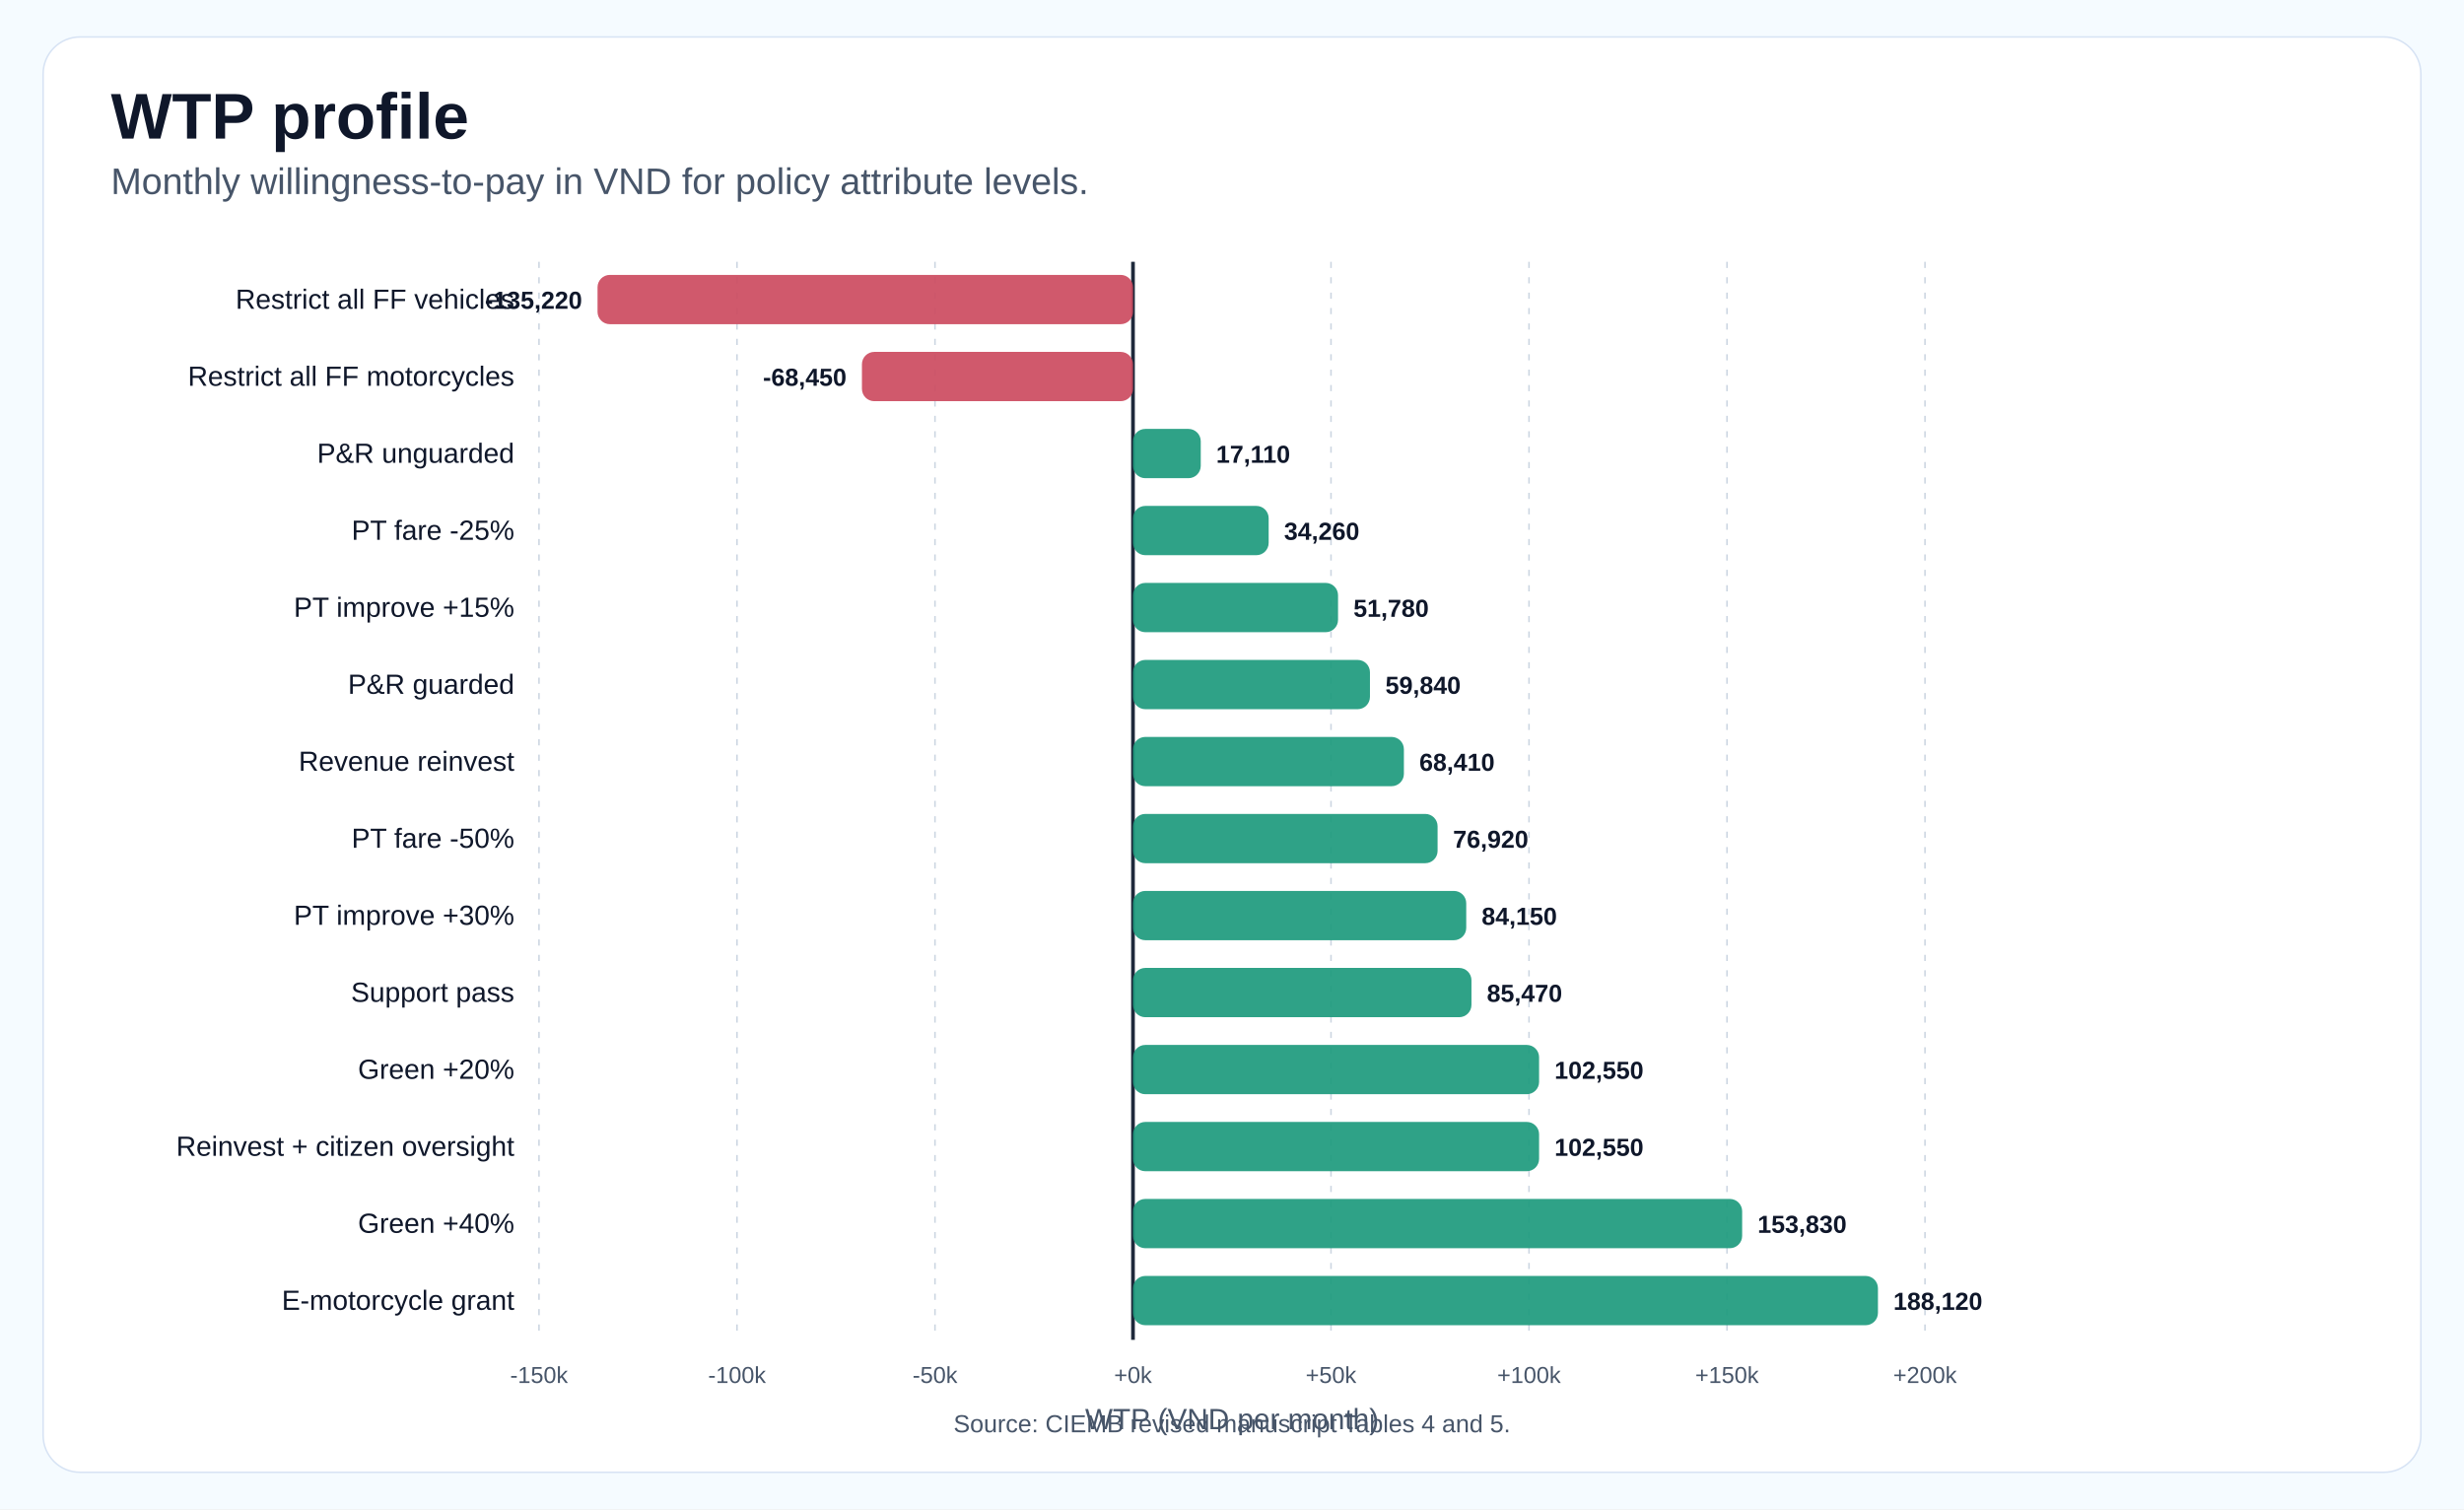
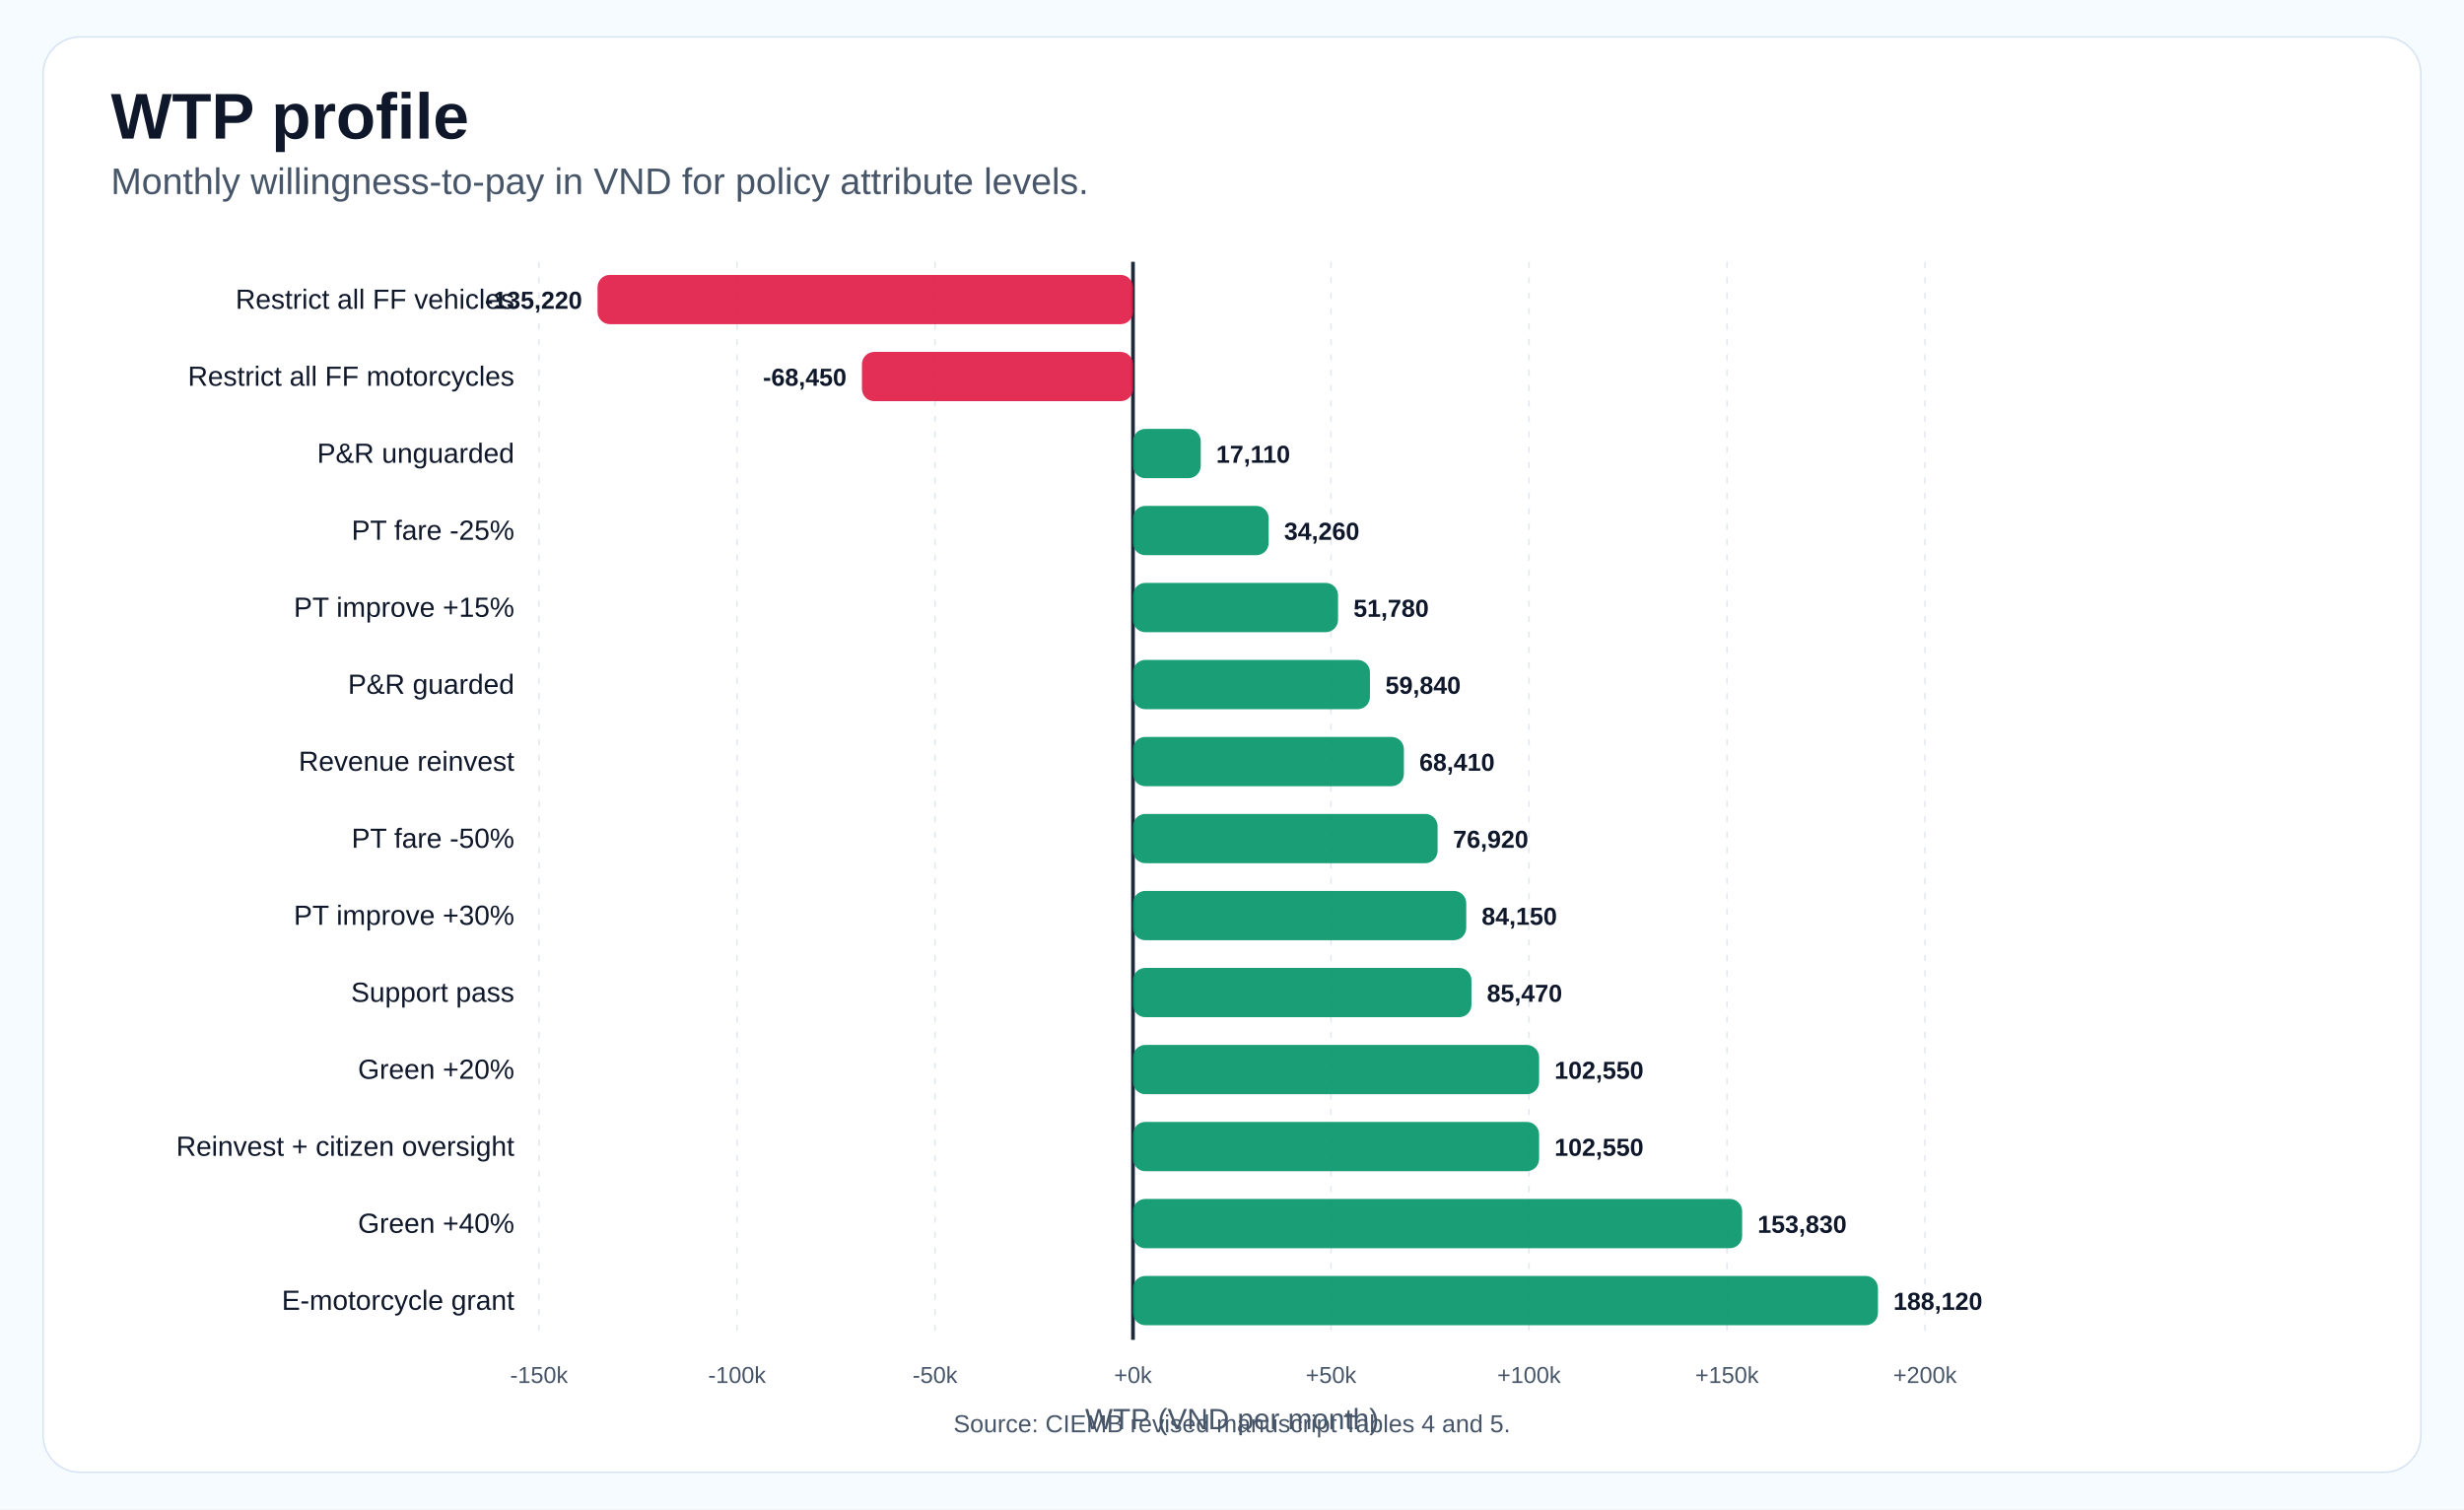
<svg xmlns="http://www.w3.org/2000/svg" width="1600" height="980" viewBox="0 0 1600 980" role="img" aria-labelledby="title desc">
  <rect width="1600" height="980" fill="#f5fbff" />
  <rect x="28" y="24" width="1544" height="932" rx="24" fill="#ffffff" stroke="#d7e3f4" />
  <text x="72" y="90" fill="#0f172a" font-size="42" font-family="Manrope,Arial,sans-serif" font-weight="800">WTP profile</text>
  <text x="72" y="126" fill="#475569" font-size="24" font-family="Manrope,Arial,sans-serif">Monthly willingness-to-pay in VND for policy attribute levels.</text>
-   <line x1="350.00" y1="170" x2="350.00" y2="870" stroke="#cbd5e1" stroke-dasharray="4 6" />
+   <line x1="350.00" y1="170" x2="350.00" y2="870" stroke="#e2e8f0" stroke-dasharray="4 6" />
  <text x="350.00" y="898" text-anchor="middle" fill="#475569" font-size="15" font-family="Manrope,Arial,sans-serif">-150k</text>
-   <line x1="478.57" y1="170" x2="478.57" y2="870" stroke="#cbd5e1" stroke-dasharray="4 6" />
+   <line x1="478.57" y1="170" x2="478.57" y2="870" stroke="#e2e8f0" stroke-dasharray="4 6" />
  <text x="478.57" y="898" text-anchor="middle" fill="#475569" font-size="15" font-family="Manrope,Arial,sans-serif">-100k</text>
-   <line x1="607.14" y1="170" x2="607.14" y2="870" stroke="#cbd5e1" stroke-dasharray="4 6" />
+   <line x1="607.14" y1="170" x2="607.14" y2="870" stroke="#e2e8f0" stroke-dasharray="4 6" />
  <text x="607.14" y="898" text-anchor="middle" fill="#475569" font-size="15" font-family="Manrope,Arial,sans-serif">-50k</text>
-   <line x1="735.71" y1="170" x2="735.71" y2="870" stroke="#cbd5e1" stroke-dasharray="4 6" />
+   <line x1="735.71" y1="170" x2="735.71" y2="870" stroke="#e2e8f0" stroke-dasharray="4 6" />
  <text x="735.71" y="898" text-anchor="middle" fill="#475569" font-size="15" font-family="Manrope,Arial,sans-serif">+0k</text>
-   <line x1="864.29" y1="170" x2="864.29" y2="870" stroke="#cbd5e1" stroke-dasharray="4 6" />
+   <line x1="864.29" y1="170" x2="864.29" y2="870" stroke="#e2e8f0" stroke-dasharray="4 6" />
  <text x="864.29" y="898" text-anchor="middle" fill="#475569" font-size="15" font-family="Manrope,Arial,sans-serif">+50k</text>
-   <line x1="992.86" y1="170" x2="992.86" y2="870" stroke="#cbd5e1" stroke-dasharray="4 6" />
+   <line x1="992.86" y1="170" x2="992.86" y2="870" stroke="#e2e8f0" stroke-dasharray="4 6" />
  <text x="992.86" y="898" text-anchor="middle" fill="#475569" font-size="15" font-family="Manrope,Arial,sans-serif">+100k</text>
-   <line x1="1121.43" y1="170" x2="1121.43" y2="870" stroke="#cbd5e1" stroke-dasharray="4 6" />
+   <line x1="1121.43" y1="170" x2="1121.43" y2="870" stroke="#e2e8f0" stroke-dasharray="4 6" />
  <text x="1121.43" y="898" text-anchor="middle" fill="#475569" font-size="15" font-family="Manrope,Arial,sans-serif">+150k</text>
-   <line x1="1250.00" y1="170" x2="1250.00" y2="870" stroke="#cbd5e1" stroke-dasharray="4 6" />
+   <line x1="1250.00" y1="170" x2="1250.00" y2="870" stroke="#e2e8f0" stroke-dasharray="4 6" />
  <text x="1250.00" y="898" text-anchor="middle" fill="#475569" font-size="15" font-family="Manrope,Arial,sans-serif">+200k</text>
  <line x1="735.71" y1="170" x2="735.71" y2="870" stroke="#1e293b" stroke-width="2.4" />
-   <rect x="388.01" y="178.50" width="347.71" height="32.00" rx="8" fill="#cc4b5f" opacity="0.92" />
+   <rect x="388.01" y="178.50" width="347.71" height="32.00" rx="8" fill="#e11d48" opacity="0.92" />
  <text x="334" y="200.50" text-anchor="end" fill="#0f172a" font-size="18" font-family="Manrope,Arial,sans-serif">Restrict all FF vehicles</text>
  <text x="378.01" y="200.50" text-anchor="end" fill="#0f172a" font-size="16" font-family="Manrope,Arial,sans-serif" font-weight="700">-135,220</text>
-   <rect x="559.70" y="228.50" width="176.01" height="32.00" rx="8" fill="#cc4b5f" opacity="0.92" />
+   <rect x="559.70" y="228.50" width="176.01" height="32.00" rx="8" fill="#e11d48" opacity="0.92" />
  <text x="334" y="250.50" text-anchor="end" fill="#0f172a" font-size="18" font-family="Manrope,Arial,sans-serif">Restrict all FF motorcycles</text>
  <text x="549.70" y="250.50" text-anchor="end" fill="#0f172a" font-size="16" font-family="Manrope,Arial,sans-serif" font-weight="700">-68,450</text>
-   <rect x="735.71" y="278.50" width="44.00" height="32.00" rx="8" fill="#1d9a7d" opacity="0.92" />
+   <rect x="735.71" y="278.50" width="44.00" height="32.00" rx="8" fill="#059669" opacity="0.92" />
  <text x="334" y="300.50" text-anchor="end" fill="#0f172a" font-size="18" font-family="Manrope,Arial,sans-serif">P&amp;R unguarded</text>
  <text x="789.71" y="300.50" text-anchor="start" fill="#0f172a" font-size="16" font-family="Manrope,Arial,sans-serif" font-weight="700">17,110</text>
-   <rect x="735.71" y="328.50" width="88.10" height="32.00" rx="8" fill="#1d9a7d" opacity="0.92" />
+   <rect x="735.71" y="328.50" width="88.10" height="32.00" rx="8" fill="#059669" opacity="0.92" />
  <text x="334" y="350.50" text-anchor="end" fill="#0f172a" font-size="18" font-family="Manrope,Arial,sans-serif">PT fare -25%</text>
  <text x="833.81" y="350.50" text-anchor="start" fill="#0f172a" font-size="16" font-family="Manrope,Arial,sans-serif" font-weight="700">34,260</text>
-   <rect x="735.71" y="378.50" width="133.15" height="32.00" rx="8" fill="#1d9a7d" opacity="0.92" />
+   <rect x="735.71" y="378.50" width="133.15" height="32.00" rx="8" fill="#059669" opacity="0.92" />
  <text x="334" y="400.50" text-anchor="end" fill="#0f172a" font-size="18" font-family="Manrope,Arial,sans-serif">PT improve +15%</text>
  <text x="878.86" y="400.50" text-anchor="start" fill="#0f172a" font-size="16" font-family="Manrope,Arial,sans-serif" font-weight="700">51,780</text>
-   <rect x="735.71" y="428.50" width="153.87" height="32.00" rx="8" fill="#1d9a7d" opacity="0.92" />
+   <rect x="735.71" y="428.50" width="153.87" height="32.00" rx="8" fill="#059669" opacity="0.92" />
  <text x="334" y="450.50" text-anchor="end" fill="#0f172a" font-size="18" font-family="Manrope,Arial,sans-serif">P&amp;R guarded</text>
  <text x="899.59" y="450.50" text-anchor="start" fill="#0f172a" font-size="16" font-family="Manrope,Arial,sans-serif" font-weight="700">59,840</text>
-   <rect x="735.71" y="478.50" width="175.91" height="32.00" rx="8" fill="#1d9a7d" opacity="0.92" />
+   <rect x="735.71" y="478.50" width="175.91" height="32.00" rx="8" fill="#059669" opacity="0.92" />
  <text x="334" y="500.50" text-anchor="end" fill="#0f172a" font-size="18" font-family="Manrope,Arial,sans-serif">Revenue reinvest</text>
  <text x="921.63" y="500.50" text-anchor="start" fill="#0f172a" font-size="16" font-family="Manrope,Arial,sans-serif" font-weight="700">68,410</text>
-   <rect x="735.71" y="528.50" width="197.79" height="32.00" rx="8" fill="#1d9a7d" opacity="0.92" />
+   <rect x="735.71" y="528.50" width="197.79" height="32.00" rx="8" fill="#059669" opacity="0.92" />
  <text x="334" y="550.50" text-anchor="end" fill="#0f172a" font-size="18" font-family="Manrope,Arial,sans-serif">PT fare -50%</text>
  <text x="943.51" y="550.50" text-anchor="start" fill="#0f172a" font-size="16" font-family="Manrope,Arial,sans-serif" font-weight="700">76,920</text>
-   <rect x="735.71" y="578.50" width="216.39" height="32.00" rx="8" fill="#1d9a7d" opacity="0.92" />
+   <rect x="735.71" y="578.50" width="216.39" height="32.00" rx="8" fill="#059669" opacity="0.92" />
  <text x="334" y="600.50" text-anchor="end" fill="#0f172a" font-size="18" font-family="Manrope,Arial,sans-serif">PT improve +30%</text>
  <text x="962.10" y="600.50" text-anchor="start" fill="#0f172a" font-size="16" font-family="Manrope,Arial,sans-serif" font-weight="700">84,150</text>
-   <rect x="735.71" y="628.50" width="219.78" height="32.00" rx="8" fill="#1d9a7d" opacity="0.92" />
+   <rect x="735.71" y="628.50" width="219.78" height="32.00" rx="8" fill="#059669" opacity="0.92" />
  <text x="334" y="650.50" text-anchor="end" fill="#0f172a" font-size="18" font-family="Manrope,Arial,sans-serif">Support pass</text>
  <text x="965.49" y="650.50" text-anchor="start" fill="#0f172a" font-size="16" font-family="Manrope,Arial,sans-serif" font-weight="700">85,470</text>
-   <rect x="735.71" y="678.50" width="263.70" height="32.00" rx="8" fill="#1d9a7d" opacity="0.92" />
+   <rect x="735.71" y="678.50" width="263.70" height="32.00" rx="8" fill="#059669" opacity="0.92" />
  <text x="334" y="700.50" text-anchor="end" fill="#0f172a" font-size="18" font-family="Manrope,Arial,sans-serif">Green +20%</text>
  <text x="1009.41" y="700.50" text-anchor="start" fill="#0f172a" font-size="16" font-family="Manrope,Arial,sans-serif" font-weight="700">102,550</text>
-   <rect x="735.71" y="728.50" width="263.70" height="32.00" rx="8" fill="#1d9a7d" opacity="0.92" />
+   <rect x="735.71" y="728.50" width="263.70" height="32.00" rx="8" fill="#059669" opacity="0.92" />
  <text x="334" y="750.50" text-anchor="end" fill="#0f172a" font-size="18" font-family="Manrope,Arial,sans-serif">Reinvest + citizen oversight</text>
  <text x="1009.41" y="750.50" text-anchor="start" fill="#0f172a" font-size="16" font-family="Manrope,Arial,sans-serif" font-weight="700">102,550</text>
-   <rect x="735.71" y="778.50" width="395.56" height="32.00" rx="8" fill="#1d9a7d" opacity="0.92" />
+   <rect x="735.71" y="778.50" width="395.56" height="32.00" rx="8" fill="#059669" opacity="0.92" />
  <text x="334" y="800.50" text-anchor="end" fill="#0f172a" font-size="18" font-family="Manrope,Arial,sans-serif">Green +40%</text>
  <text x="1141.28" y="800.50" text-anchor="start" fill="#0f172a" font-size="16" font-family="Manrope,Arial,sans-serif" font-weight="700">153,830</text>
-   <rect x="735.71" y="828.50" width="483.74" height="32.00" rx="8" fill="#1d9a7d" opacity="0.92" />
+   <rect x="735.71" y="828.50" width="483.74" height="32.00" rx="8" fill="#059669" opacity="0.92" />
  <text x="334" y="850.50" text-anchor="end" fill="#0f172a" font-size="18" font-family="Manrope,Arial,sans-serif">E-motorcycle grant</text>
  <text x="1229.45" y="850.50" text-anchor="start" fill="#0f172a" font-size="16" font-family="Manrope,Arial,sans-serif" font-weight="700">188,120</text>
  <text x="800.00" y="928" text-anchor="middle" fill="#475569" font-size="19" font-family="Manrope,Arial,sans-serif">WTP (VND per month)</text>
  <text x="800" y="930" text-anchor="middle" fill="#475569" font-size="16" font-family="Manrope,Arial,sans-serif">Source: CIEMB revised manuscript Tables 4 and 5.</text>
</svg>
